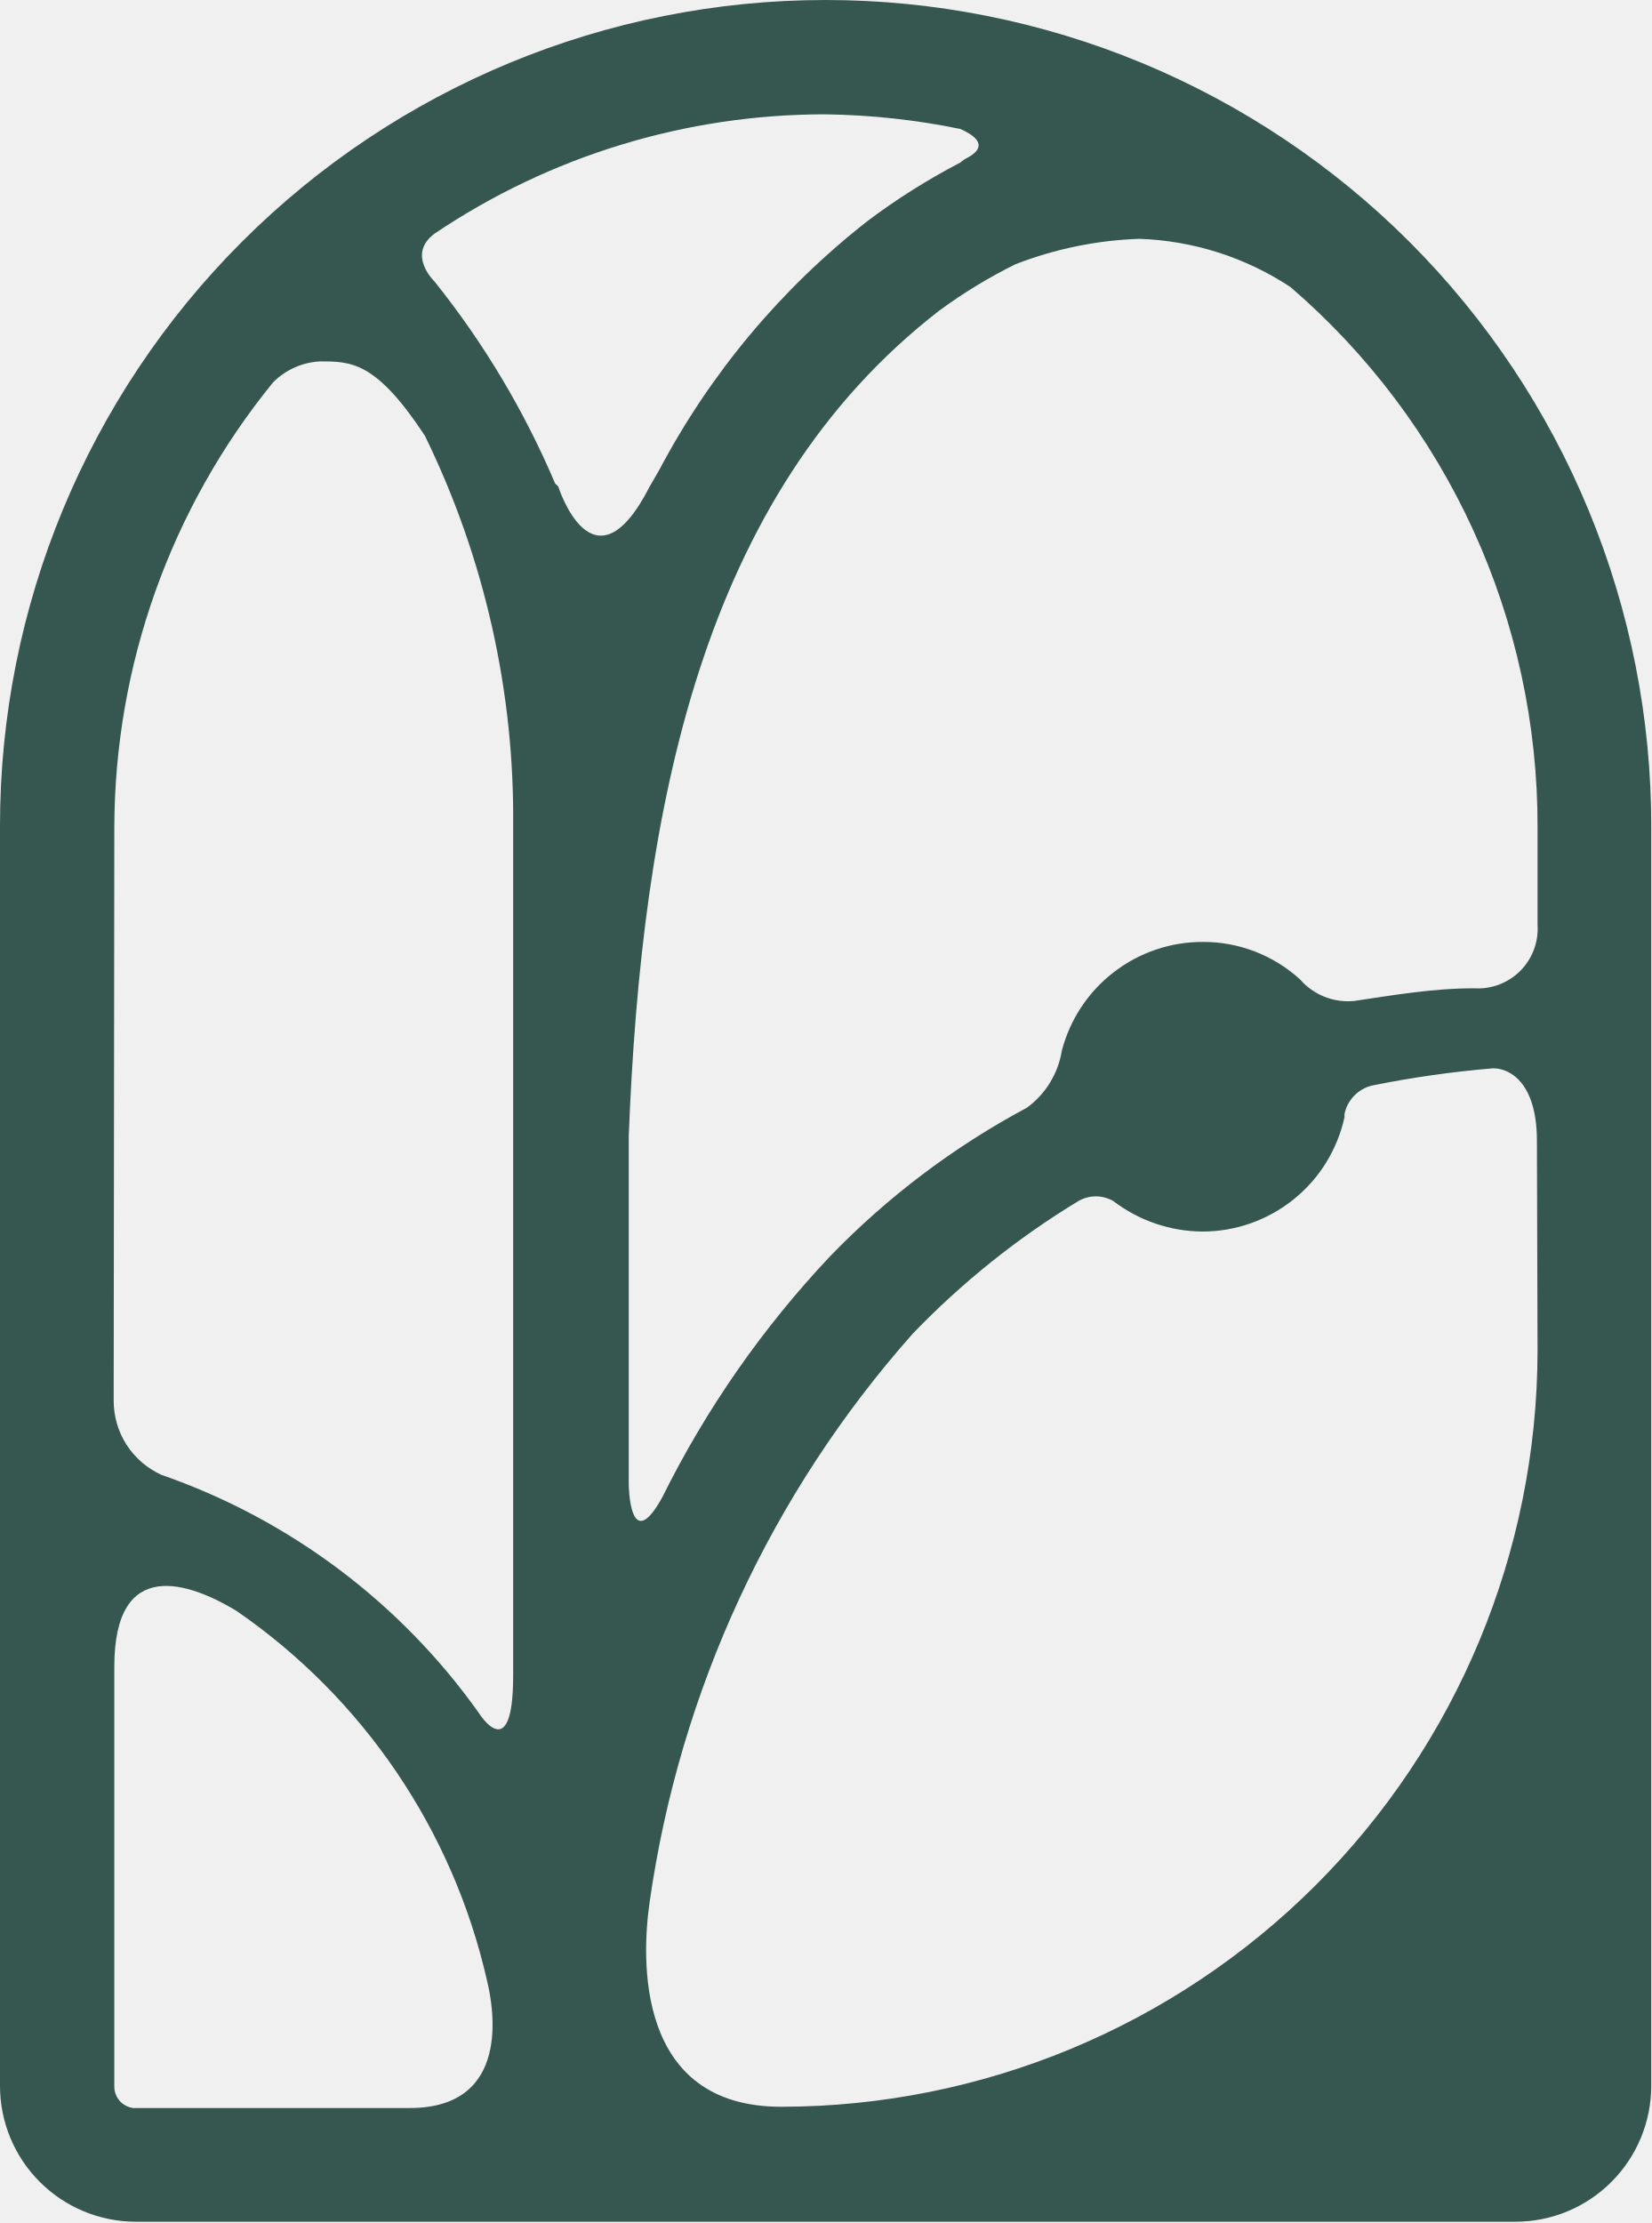
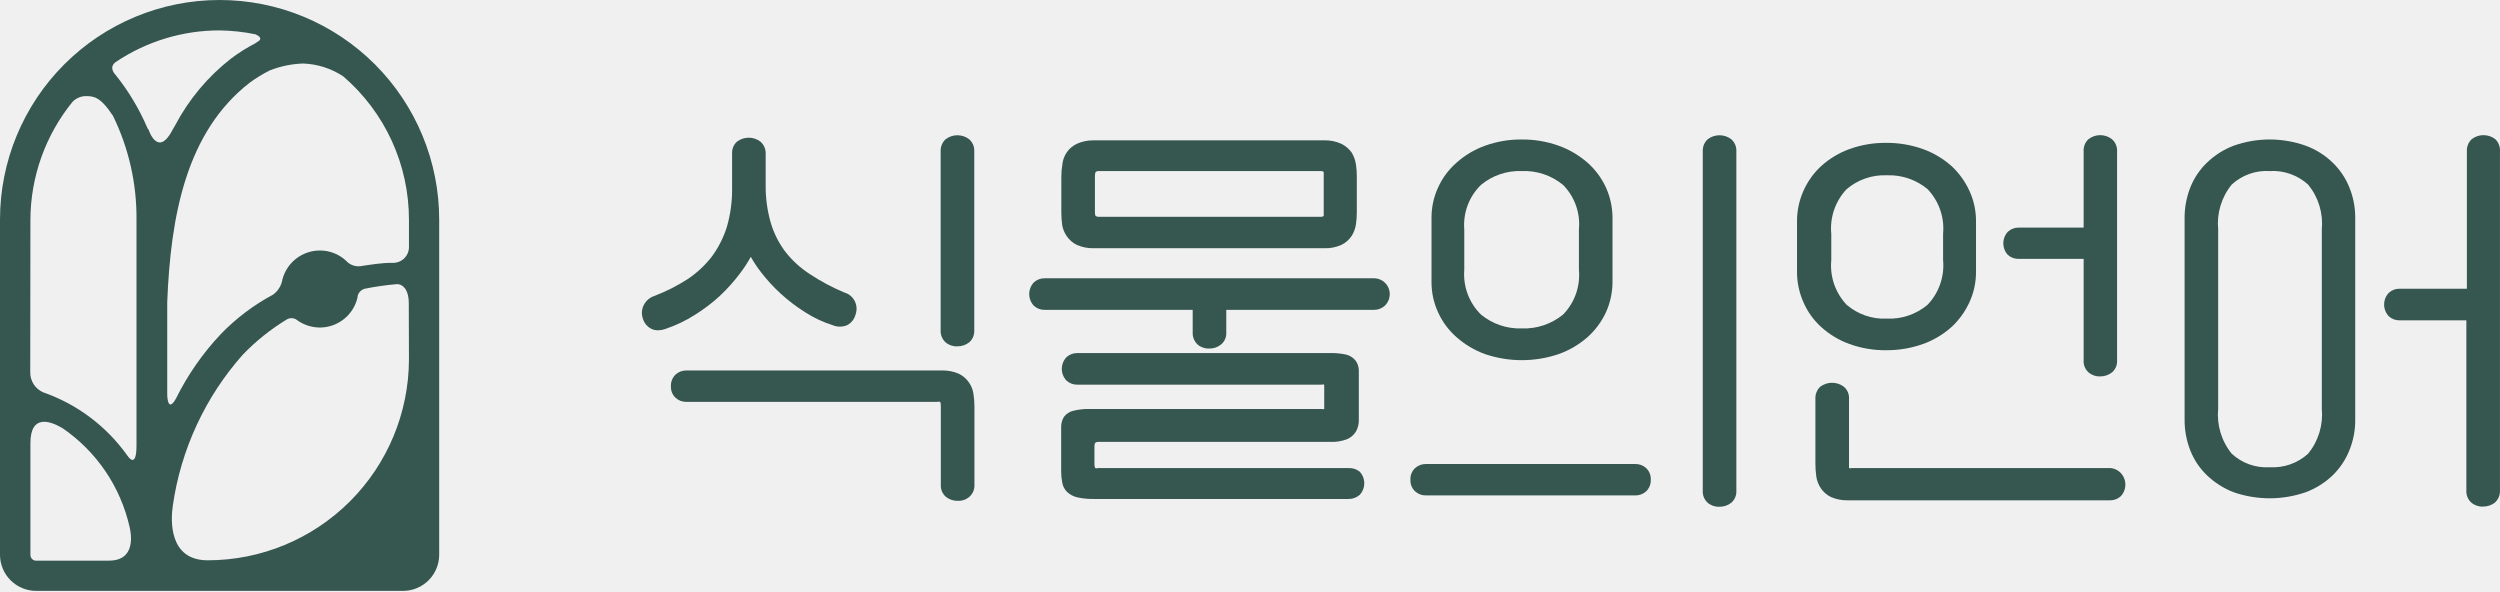
- <svg xmlns="http://www.w3.org/2000/svg" width="26" height="35" viewBox="0 0 26 35" fill="none">
-   <g clip-path="url(#clip0_103_126)">
-     <path d="M13 0C9.552 0 6.246 1.37 3.808 3.808C1.37 6.246 0 9.552 0 13V32.84C0 33.408 0.225 33.952 0.627 34.353C1.028 34.755 1.572 34.98 2.14 34.98H23.86C24.428 34.98 24.972 34.755 25.373 34.353C25.774 33.952 26 33.408 26 32.84V13.02C26.003 11.311 25.668 9.619 25.016 8.039C24.364 6.459 23.407 5.024 22.2 3.815C20.992 2.605 19.558 1.646 17.98 0.991C16.401 0.337 14.709 -2.02232e-06 13 0ZM24.21 13V14.56C24.219 14.694 24.199 14.828 24.152 14.953C24.105 15.078 24.031 15.192 23.937 15.287C23.842 15.381 23.728 15.455 23.603 15.502C23.478 15.549 23.344 15.569 23.21 15.56V15.56C22.56 15.56 21.93 15.67 21.32 15.76C21.162 15.775 21.002 15.752 20.854 15.693C20.706 15.634 20.574 15.54 20.47 15.42C20.052 15.039 19.506 14.828 18.94 14.83C18.433 14.829 17.94 14.996 17.538 15.306C17.136 15.615 16.849 16.049 16.72 16.54V16.54C16.662 16.901 16.465 17.224 16.17 17.44V17.44C15.021 18.054 13.975 18.843 13.07 19.78C12.008 20.906 11.118 22.183 10.43 23.57C9.91 24.52 9.9 23.37 9.9 23.37V17.89C10.1 12.76 11.03 7.8 14.79 4.89C15.168 4.612 15.569 4.368 15.99 4.16C16.613 3.918 17.272 3.783 17.94 3.76C18.788 3.789 19.612 4.052 20.32 4.52C21.543 5.572 22.524 6.877 23.196 8.344C23.867 9.811 24.213 11.406 24.21 13.02V13ZM13 1.8C13.712 1.81 14.422 1.887 15.12 2.03C15.3 2.11 15.6 2.28 15.24 2.48C15.196 2.501 15.156 2.528 15.12 2.56C14.609 2.826 14.12 3.133 13.66 3.48C12.303 4.541 11.185 5.877 10.38 7.4L10.23 7.66C9.34 9.4 8.79 7.66 8.79 7.66L8.74 7.61C8.255 6.468 7.616 5.398 6.84 4.43V4.43C6.84 4.43 6.4 4.01 6.84 3.68C8.66 2.453 10.805 1.798 13 1.8V1.8ZM1.8 13.02C1.807 10.469 2.689 7.998 4.3 6.02C4.497 5.822 4.761 5.704 5.04 5.69C5.53 5.69 5.92 5.69 6.69 6.86C7.627 8.777 8.103 10.886 8.08 13.02V26.38C8.08 27.84 7.54 26.97 7.54 26.97C6.304 25.23 4.556 23.92 2.54 23.22V23.22C2.316 23.118 2.125 22.953 1.992 22.746C1.859 22.538 1.789 22.297 1.79 22.05L1.8 13.02ZM1.8 32.86V26.24C1.8 24.49 2.99 24.92 3.72 25.36C5.723 26.738 7.133 28.819 7.67 31.19C7.77 31.6 8.06 33.19 6.45 33.19H2.1C2.019 33.18 1.943 33.142 1.888 33.081C1.833 33.02 1.802 32.942 1.8 32.86V32.86ZM24.21 21.28C24.202 24.434 22.944 27.457 20.712 29.686C18.479 31.915 15.454 33.167 12.3 33.17V33.17C10 33.17 10.1 30.83 10.23 29.94C10.704 26.619 12.144 23.51 14.37 21C15.146 20.193 16.023 19.49 16.98 18.91C17.064 18.862 17.159 18.836 17.255 18.836C17.352 18.836 17.446 18.862 17.53 18.91C17.932 19.217 18.424 19.386 18.93 19.39C19.453 19.391 19.96 19.212 20.367 18.885C20.775 18.558 21.058 18.101 21.17 17.59V17.59V17.54C21.192 17.431 21.246 17.33 21.324 17.25C21.402 17.17 21.501 17.115 21.61 17.09C22.238 16.963 22.872 16.873 23.51 16.82C23.8 16.82 24.2 17.08 24.2 17.96L24.21 21.28Z" fill="#365650" />
+ <svg xmlns="http://www.w3.org/2000/svg" width="148" height="35" viewBox="0 0 148 35" fill="none">
+   <g clip-path="url(#clip0_1688_672)">
+     <path d="M13 0C9.552 0 6.246 1.37 3.808 3.808C1.37 6.246 0 9.552 0 13V32.84C0 33.408 0.225 33.952 0.627 34.353C1.028 34.755 1.572 34.98 2.14 34.98H23.86C24.428 34.98 24.972 34.755 25.373 34.353C25.774 33.952 26 33.408 26 32.84V13.02C26.003 11.311 25.668 9.619 25.016 8.039C24.364 6.459 23.407 5.024 22.2 3.815C20.992 2.605 19.558 1.646 17.98 0.991C16.401 0.337 14.709 -2.02232e-06 13 0ZM24.21 13V14.56C24.219 14.694 24.199 14.828 24.152 14.953C24.105 15.078 24.031 15.192 23.937 15.287C23.842 15.381 23.728 15.455 23.603 15.502C23.478 15.549 23.344 15.569 23.21 15.56C22.56 15.56 21.93 15.67 21.32 15.76C21.162 15.775 21.002 15.752 20.854 15.693C20.706 15.634 20.574 15.54 20.47 15.42C20.052 15.039 19.506 14.828 18.94 14.83C18.433 14.829 17.94 14.996 17.538 15.306C17.136 15.615 16.848 16.049 16.72 16.54C16.662 16.901 16.465 17.224 16.17 17.44C15.021 18.054 13.975 18.843 13.07 19.78C12.008 20.906 11.118 22.183 10.43 23.57C9.91 24.52 9.9 23.37 9.9 23.37V17.89C10.1 12.76 11.03 7.8 14.79 4.89C15.168 4.612 15.569 4.368 15.99 4.16C16.613 3.918 17.272 3.783 17.94 3.76C18.788 3.789 19.612 4.052 20.32 4.52C21.543 5.572 22.524 6.877 23.196 8.344C23.867 9.811 24.213 11.406 24.21 13.02V13ZM13 1.8C13.712 1.81 14.422 1.887 15.12 2.03C15.3 2.11 15.6 2.28 15.24 2.48C15.196 2.501 15.156 2.528 15.12 2.56C14.609 2.826 14.12 3.133 13.66 3.48C12.303 4.541 11.185 5.877 10.38 7.4L10.23 7.66C9.34 9.4 8.79 7.66 8.79 7.66L8.74 7.61C8.255 6.468 7.616 5.398 6.84 4.43C6.84 4.43 6.4 4.01 6.84 3.68C8.66 2.453 10.805 1.798 13 1.8ZM1.8 13.02C1.807 10.469 2.689 7.998 4.3 6.02C4.497 5.822 4.761 5.704 5.04 5.69C5.53 5.69 5.92 5.69 6.69 6.86C7.627 8.777 8.103 10.886 8.08 13.02V26.38C8.08 27.84 7.54 26.97 7.54 26.97C6.304 25.23 4.556 23.92 2.54 23.22C2.316 23.118 2.125 22.953 1.992 22.746C1.859 22.538 1.789 22.297 1.79 22.05L1.8 13.02ZM1.8 32.86V26.24C1.8 24.49 2.99 24.92 3.72 25.36C5.723 26.738 7.133 28.819 7.67 31.19C7.77 31.6 8.06 33.19 6.45 33.19H2.1C2.019 33.18 1.943 33.142 1.888 33.081C1.833 33.02 1.802 32.942 1.8 32.86ZM24.21 21.28C24.202 24.434 22.944 27.457 20.712 29.686C18.479 31.915 15.454 33.167 12.3 33.17C10 33.17 10.1 30.83 10.23 29.94C10.704 26.619 12.144 23.51 14.37 21C15.146 20.193 16.023 19.49 16.98 18.91C17.064 18.862 17.159 18.836 17.255 18.836C17.352 18.836 17.446 18.862 17.53 18.91C17.932 19.217 18.424 19.386 18.93 19.39C19.453 19.391 19.96 19.212 20.367 18.885C20.775 18.558 21.058 18.101 21.17 17.59V17.54C21.192 17.431 21.246 17.33 21.324 17.25C21.402 17.17 21.501 17.115 21.61 17.09C22.238 16.963 22.872 16.873 23.51 16.82C23.8 16.82 24.2 17.08 24.2 17.96L24.21 21.28Z" fill="#365650" />
  </g>
+   <path d="M123.352 15.325H119.503C119.271 15.332 119.045 15.249 118.87 15.095C118.694 14.909 118.597 14.662 118.597 14.405C118.597 14.148 118.694 13.901 118.87 13.715C119.043 13.557 119.27 13.471 119.503 13.475H123.352V8.957C123.343 8.823 123.364 8.689 123.414 8.564C123.463 8.439 123.54 8.328 123.639 8.238C123.837 8.084 124.081 8 124.331 8C124.582 8 124.825 8.084 125.024 8.238C125.127 8.327 125.209 8.439 125.262 8.566C125.315 8.693 125.339 8.83 125.331 8.967V21.322C125.34 21.457 125.318 21.593 125.267 21.718C125.215 21.843 125.135 21.954 125.034 22.042C124.834 22.202 124.586 22.287 124.331 22.282C124.079 22.294 123.831 22.209 123.639 22.042C123.539 21.953 123.461 21.841 123.411 21.716C123.362 21.591 123.341 21.456 123.352 21.322V15.325Z" fill="#365650" />
+   <path d="M55.752 8.575C55.801 8.451 55.877 8.339 55.974 8.248C56.174 8.093 56.418 8.008 56.67 8.006C56.922 8.005 57.167 8.086 57.369 8.238C57.473 8.327 57.554 8.439 57.608 8.566C57.661 8.693 57.684 8.83 57.676 8.967V19.543C57.685 19.68 57.662 19.818 57.608 19.945C57.555 20.072 57.473 20.184 57.369 20.273C57.168 20.428 56.92 20.509 56.667 20.503C56.414 20.515 56.166 20.429 55.974 20.263C55.876 20.172 55.799 20.061 55.749 19.936C55.699 19.811 55.678 19.677 55.687 19.543V8.967C55.68 8.833 55.702 8.7 55.752 8.575Z" fill="#365650" />
+   <path d="M56.756 22.122C57.003 22.24 57.215 22.423 57.369 22.652C57.505 22.848 57.593 23.074 57.627 23.311C57.666 23.553 57.686 23.797 57.686 24.041V28.689C57.694 28.824 57.672 28.959 57.621 29.084C57.569 29.209 57.49 29.32 57.389 29.409C57.197 29.576 56.949 29.661 56.696 29.649C56.446 29.654 56.202 29.573 56.004 29.419C55.9 29.33 55.818 29.218 55.764 29.091C55.711 28.964 55.688 28.827 55.697 28.689V24.041C55.697 23.791 55.648 23.791 55.648 23.791C55.593 23.771 55.534 23.771 55.48 23.791H40.629C40.395 23.795 40.169 23.71 39.995 23.551C39.902 23.464 39.829 23.357 39.781 23.238C39.733 23.118 39.712 22.99 39.718 22.862C39.713 22.733 39.735 22.605 39.783 22.486C39.831 22.367 39.903 22.26 39.995 22.172C40.169 22.014 40.395 21.928 40.629 21.932H55.766C56.106 21.924 56.443 21.988 56.756 22.122Z" fill="#365650" />
+   <path d="M42.608 17.524C43.039 17.119 43.437 16.677 43.795 16.204C44.037 15.888 44.255 15.554 44.448 15.205C44.626 15.523 44.828 15.827 45.051 16.114C45.403 16.571 45.794 16.996 46.219 17.384C46.666 17.794 47.15 18.162 47.663 18.483C48.164 18.809 48.707 19.065 49.276 19.243C49.416 19.305 49.568 19.337 49.721 19.337C49.874 19.337 50.026 19.305 50.166 19.243C50.286 19.177 50.39 19.087 50.474 18.979C50.557 18.871 50.617 18.746 50.651 18.613C50.697 18.484 50.715 18.346 50.706 18.208C50.696 18.071 50.659 17.937 50.596 17.815C50.532 17.693 50.445 17.586 50.339 17.499C50.233 17.413 50.11 17.35 49.978 17.314C49.267 17.016 48.584 16.651 47.94 16.224C47.385 15.867 46.893 15.418 46.486 14.895C46.099 14.379 45.807 13.796 45.625 13.175C45.417 12.445 45.317 11.687 45.328 10.926V9.117C45.335 8.98 45.311 8.843 45.258 8.717C45.205 8.59 45.124 8.478 45.022 8.387C44.821 8.234 44.576 8.151 44.324 8.151C44.072 8.151 43.827 8.234 43.627 8.387C43.528 8.478 43.451 8.589 43.401 8.714C43.352 8.839 43.331 8.973 43.34 9.107V11.166C43.347 11.931 43.244 12.692 43.033 13.425C42.837 14.053 42.539 14.644 42.152 15.175C41.747 15.701 41.259 16.157 40.708 16.524C40.084 16.925 39.421 17.261 38.729 17.524C38.471 17.609 38.254 17.792 38.126 18.034C38.06 18.153 38.019 18.284 38.005 18.42C37.991 18.556 38.005 18.693 38.046 18.823C38.08 18.956 38.141 19.081 38.224 19.189C38.307 19.297 38.412 19.387 38.531 19.453C38.662 19.522 38.809 19.557 38.957 19.553C39.115 19.549 39.273 19.519 39.422 19.463C40.022 19.259 40.597 18.984 41.133 18.643C41.658 18.317 42.152 17.942 42.608 17.524Z" fill="#365650" />
+   <path d="M65.007 27.71H79.848C80.08 27.701 80.308 27.776 80.491 27.92C80.667 28.105 80.765 28.352 80.765 28.609C80.765 28.866 80.667 29.113 80.491 29.299C80.312 29.454 80.084 29.539 79.848 29.539H64.79C64.458 29.547 64.126 29.517 63.8 29.449C63.563 29.399 63.344 29.285 63.167 29.119C63.01 28.963 62.909 28.759 62.88 28.539C62.838 28.322 62.818 28.101 62.821 27.88V25.241C62.824 25.034 62.886 24.833 62.999 24.661C63.142 24.482 63.341 24.359 63.563 24.311C63.887 24.236 64.22 24.202 64.552 24.211H78.226C78.28 24.229 78.339 24.229 78.394 24.211V22.772C78.339 22.753 78.28 22.753 78.226 22.772H63.771C63.537 22.776 63.311 22.69 63.137 22.532C62.959 22.345 62.859 22.096 62.859 21.837C62.859 21.578 62.959 21.329 63.137 21.142C63.311 20.984 63.537 20.898 63.771 20.902H78.71C79.043 20.892 79.375 20.922 79.7 20.992C79.918 21.049 80.113 21.175 80.254 21.352C80.375 21.521 80.441 21.724 80.442 21.932V24.921C80.438 25.146 80.377 25.366 80.264 25.561C80.134 25.765 79.943 25.922 79.72 26.01C79.403 26.126 79.067 26.177 78.73 26.16H65.007C64.947 26.156 64.887 26.173 64.839 26.21C64.839 26.21 64.79 26.26 64.79 26.46V27.46C64.79 27.66 64.839 27.71 64.839 27.71C64.894 27.73 64.953 27.73 65.007 27.71Z" fill="#365650" />
+   <path fill-rule="evenodd" clip-rule="evenodd" d="M63.147 13.975C63.301 14.204 63.513 14.387 63.761 14.505C64.073 14.639 64.411 14.703 64.75 14.695H78.404C78.743 14.706 79.081 14.641 79.393 14.505C79.64 14.39 79.852 14.211 80.007 13.985C80.148 13.768 80.239 13.523 80.274 13.265C80.31 13.024 80.326 12.78 80.323 12.536V10.477C80.327 10.232 80.31 9.988 80.274 9.747C80.238 9.492 80.15 9.247 80.016 9.027C79.856 8.803 79.641 8.624 79.393 8.507C79.082 8.368 78.744 8.3 78.404 8.308H64.75C64.41 8.302 64.073 8.37 63.761 8.507C63.52 8.618 63.313 8.791 63.16 9.008C63.007 9.226 62.914 9.481 62.89 9.747C62.85 9.988 62.83 10.232 62.831 10.477V12.586C62.832 12.83 62.849 13.074 62.88 13.316C62.92 13.553 63.012 13.778 63.147 13.975ZM64.819 10.427C64.819 10.227 64.869 10.177 64.869 10.177C64.917 10.14 64.977 10.122 65.037 10.127H78.196C78.256 10.123 78.316 10.141 78.364 10.177V12.786C78.316 12.822 78.256 12.839 78.196 12.836H65.037C64.977 12.84 64.917 12.822 64.869 12.786C64.869 12.786 64.819 12.786 64.819 12.536V10.427Z" fill="#365650" />
+   <path d="M61.841 16.474H81.342C81.529 16.474 81.712 16.531 81.867 16.637C82.022 16.743 82.141 16.894 82.21 17.07C82.278 17.246 82.292 17.439 82.25 17.623C82.209 17.808 82.113 17.975 81.975 18.104C81.802 18.261 81.576 18.347 81.342 18.343H72.596V19.673C72.605 19.809 72.582 19.945 72.528 20.07C72.475 20.195 72.393 20.306 72.289 20.393C72.091 20.555 71.842 20.641 71.587 20.633C71.334 20.645 71.086 20.559 70.894 20.393C70.797 20.301 70.722 20.189 70.672 20.065C70.622 19.941 70.6 19.807 70.607 19.673V18.343H61.841C61.608 18.348 61.381 18.262 61.208 18.104C61.03 17.917 60.93 17.668 60.93 17.409C60.93 17.15 61.03 16.901 61.208 16.714C61.381 16.556 61.608 16.47 61.841 16.474Z" fill="#365650" />
+   <path d="M96.816 27.47H84.409C84.176 27.466 83.949 27.551 83.776 27.71C83.681 27.796 83.607 27.903 83.559 28.022C83.511 28.142 83.49 28.271 83.499 28.399C83.491 28.528 83.512 28.657 83.56 28.776C83.608 28.895 83.682 29.003 83.776 29.089C83.949 29.247 84.176 29.333 84.409 29.329H96.816C97.05 29.333 97.276 29.247 97.45 29.089C97.542 29.001 97.614 28.893 97.662 28.775C97.71 28.656 97.732 28.528 97.727 28.399C97.733 28.271 97.712 28.143 97.664 28.023C97.616 27.904 97.543 27.797 97.45 27.71C97.276 27.551 97.05 27.466 96.816 27.47Z" fill="#365650" />
+   <path d="M100.868 8.575C100.918 8.451 100.994 8.339 101.09 8.248C101.29 8.093 101.535 8.008 101.786 8.006C102.038 8.005 102.284 8.086 102.486 8.238C102.589 8.327 102.671 8.439 102.724 8.566C102.777 8.693 102.8 8.83 102.792 8.967V29.039C102.801 29.177 102.778 29.314 102.725 29.441C102.672 29.568 102.59 29.68 102.486 29.769C102.284 29.924 102.036 30.006 101.783 29.999C101.53 30.011 101.282 29.925 101.09 29.759C100.992 29.669 100.915 29.557 100.865 29.432C100.816 29.308 100.794 29.173 100.804 29.039V8.967C100.797 8.833 100.819 8.7 100.868 8.575Z" fill="#365650" />
+   <path fill-rule="evenodd" clip-rule="evenodd" d="M92.275 8.627C91.573 8.376 90.833 8.251 90.088 8.258C89.347 8.25 88.61 8.375 87.912 8.627C87.293 8.849 86.722 9.188 86.23 9.627C85.762 10.034 85.387 10.539 85.132 11.106C84.874 11.667 84.743 12.278 84.746 12.896V16.694C84.743 17.312 84.874 17.923 85.132 18.483C85.387 19.051 85.762 19.556 86.23 19.963C86.723 20.4 87.294 20.739 87.912 20.962C89.327 21.442 90.859 21.442 92.275 20.962C92.899 20.739 93.476 20.4 93.977 19.963C94.439 19.551 94.813 19.047 95.075 18.483C95.327 17.921 95.459 17.311 95.461 16.694V12.896C95.459 12.278 95.327 11.669 95.075 11.106C94.816 10.541 94.442 10.037 93.977 9.627C93.476 9.19 92.899 8.851 92.275 8.627ZM93.472 15.974C93.516 16.459 93.455 16.947 93.293 17.404C93.13 17.862 92.871 18.278 92.532 18.623C91.842 19.185 90.974 19.476 90.088 19.443C89.212 19.473 88.355 19.182 87.674 18.623C87.327 18.282 87.058 17.868 86.887 17.41C86.716 16.953 86.647 16.462 86.685 15.974V13.585C86.646 13.099 86.714 12.61 86.885 12.153C87.056 11.697 87.326 11.284 87.674 10.946C88.352 10.384 89.212 10.092 90.088 10.127C90.975 10.088 91.844 10.38 92.532 10.946C92.872 11.289 93.132 11.703 93.295 12.16C93.457 12.616 93.518 13.103 93.472 13.585V15.974Z" fill="#365650" />
+   <path d="M124.915 27.71H109.629C109.574 27.727 109.516 27.727 109.461 27.71V23.611C109.47 23.475 109.447 23.339 109.393 23.214C109.34 23.089 109.258 22.978 109.154 22.892C108.952 22.741 108.707 22.66 108.457 22.66C108.206 22.66 107.961 22.741 107.759 22.892C107.662 22.983 107.586 23.095 107.537 23.219C107.487 23.344 107.465 23.477 107.472 23.611V27.46C107.473 27.704 107.49 27.948 107.522 28.189C107.556 28.443 107.648 28.686 107.789 28.899C107.943 29.128 108.154 29.311 108.402 29.429C108.715 29.562 109.052 29.627 109.391 29.619H124.915C125.149 29.623 125.375 29.537 125.548 29.379C125.724 29.193 125.822 28.946 125.822 28.689C125.822 28.432 125.724 28.186 125.548 28C125.383 27.823 125.156 27.719 124.915 27.71Z" fill="#365650" />
+   <path fill-rule="evenodd" clip-rule="evenodd" d="M111.657 20.733C110.916 20.74 110.179 20.615 109.481 20.363C108.868 20.141 108.303 19.802 107.818 19.363C107.364 18.953 107.003 18.448 106.76 17.884C106.511 17.321 106.382 16.711 106.384 16.094V13.096C106.382 12.479 106.511 11.869 106.76 11.306C107.008 10.745 107.368 10.241 107.818 9.827C108.304 9.389 108.868 9.05 109.481 8.827C110.179 8.575 110.916 8.45 111.657 8.457C112.402 8.451 113.142 8.576 113.844 8.827C114.462 9.05 115.033 9.389 115.526 9.827C115.976 10.243 116.339 10.746 116.594 11.306C116.851 11.867 116.983 12.478 116.98 13.096V16.094C116.983 16.712 116.851 17.323 116.594 17.884C116.339 18.444 115.976 18.947 115.526 19.363C115.034 19.802 114.463 20.141 113.844 20.363C113.142 20.614 112.402 20.739 111.657 20.733ZM108.58 12.42C108.423 12.877 108.366 13.364 108.412 13.845V15.395C108.366 15.876 108.423 16.363 108.58 16.82C108.738 17.277 108.991 17.694 109.322 18.044C109.983 18.611 110.831 18.904 111.697 18.863C112.574 18.903 113.435 18.611 114.111 18.044C114.444 17.695 114.699 17.278 114.858 16.821C115.017 16.364 115.076 15.877 115.031 15.395V13.845C115.076 13.363 115.017 12.876 114.858 12.419C114.699 11.962 114.444 11.545 114.111 11.196C113.433 10.633 112.574 10.342 111.697 10.377C110.832 10.341 109.985 10.634 109.322 11.196C108.991 11.546 108.738 11.963 108.58 12.42Z" fill="#365650" />
+   <path fill-rule="evenodd" clip-rule="evenodd" d="M138.094 9.627C137.637 9.185 137.095 8.845 136.501 8.627C135.118 8.134 133.61 8.134 132.227 8.627C131.641 8.85 131.106 9.19 130.654 9.627C130.221 10.041 129.883 10.546 129.664 11.106C129.443 11.673 129.328 12.276 129.328 12.886V24.881C129.328 25.49 129.443 26.094 129.664 26.66C129.883 27.22 130.221 27.725 130.654 28.14C131.108 28.573 131.643 28.913 132.227 29.139C133.612 29.619 135.116 29.619 136.501 29.139C137.093 28.918 137.635 28.578 138.094 28.14C138.523 27.722 138.86 27.218 139.083 26.66C139.313 26.096 139.43 25.491 139.429 24.881V12.886C139.431 12.272 139.314 11.664 139.083 11.096C138.86 10.541 138.522 10.041 138.094 9.627ZM137.451 24.191C137.496 24.668 137.448 25.149 137.308 25.607C137.169 26.065 136.942 26.491 136.639 26.86C136.332 27.139 135.972 27.354 135.581 27.491C135.19 27.628 134.777 27.686 134.364 27.66C133.955 27.686 133.546 27.628 133.16 27.491C132.774 27.353 132.42 27.139 132.118 26.86C131.817 26.49 131.591 26.064 131.454 25.606C131.316 25.148 131.27 24.667 131.316 24.191V13.585C131.27 13.111 131.317 12.631 131.454 12.175C131.592 11.719 131.817 11.294 132.118 10.926C132.42 10.648 132.774 10.433 133.16 10.296C133.546 10.158 133.955 10.101 134.364 10.127C134.777 10.101 135.19 10.158 135.581 10.296C135.972 10.433 136.332 10.647 136.639 10.926C136.942 11.294 137.169 11.718 137.308 12.174C137.447 12.63 137.496 13.11 137.451 13.585V24.191Z" fill="#365650" />
+   <path d="M147.023 8.001C147.275 8.001 147.52 8.084 147.721 8.238C147.817 8.331 147.892 8.445 147.94 8.571C147.988 8.697 148.007 8.832 147.998 8.967V29.029C148.004 29.166 147.98 29.303 147.927 29.43C147.874 29.556 147.793 29.669 147.691 29.759C147.489 29.913 147.241 29.994 146.988 29.989C146.736 30.001 146.488 29.915 146.296 29.749C146.197 29.659 146.12 29.547 146.071 29.422C146.021 29.298 146 29.163 146.009 29.029V18.963H142.051C141.817 18.969 141.59 18.883 141.418 18.723C141.24 18.537 141.14 18.288 141.14 18.029C141.14 17.769 141.24 17.52 141.418 17.334C141.59 17.174 141.817 17.088 142.051 17.094H146.039V8.957C146.032 8.823 146.054 8.69 146.103 8.565C146.153 8.441 146.229 8.329 146.326 8.238C146.526 8.084 146.771 8.001 147.023 8.001Z" fill="#365650" />
  <defs>
-     <clipPath id="clip0_103_126">
+     <clipPath id="clip0_1688_672">
      <rect width="26" height="35" fill="white" />
    </clipPath>
  </defs>
</svg>
